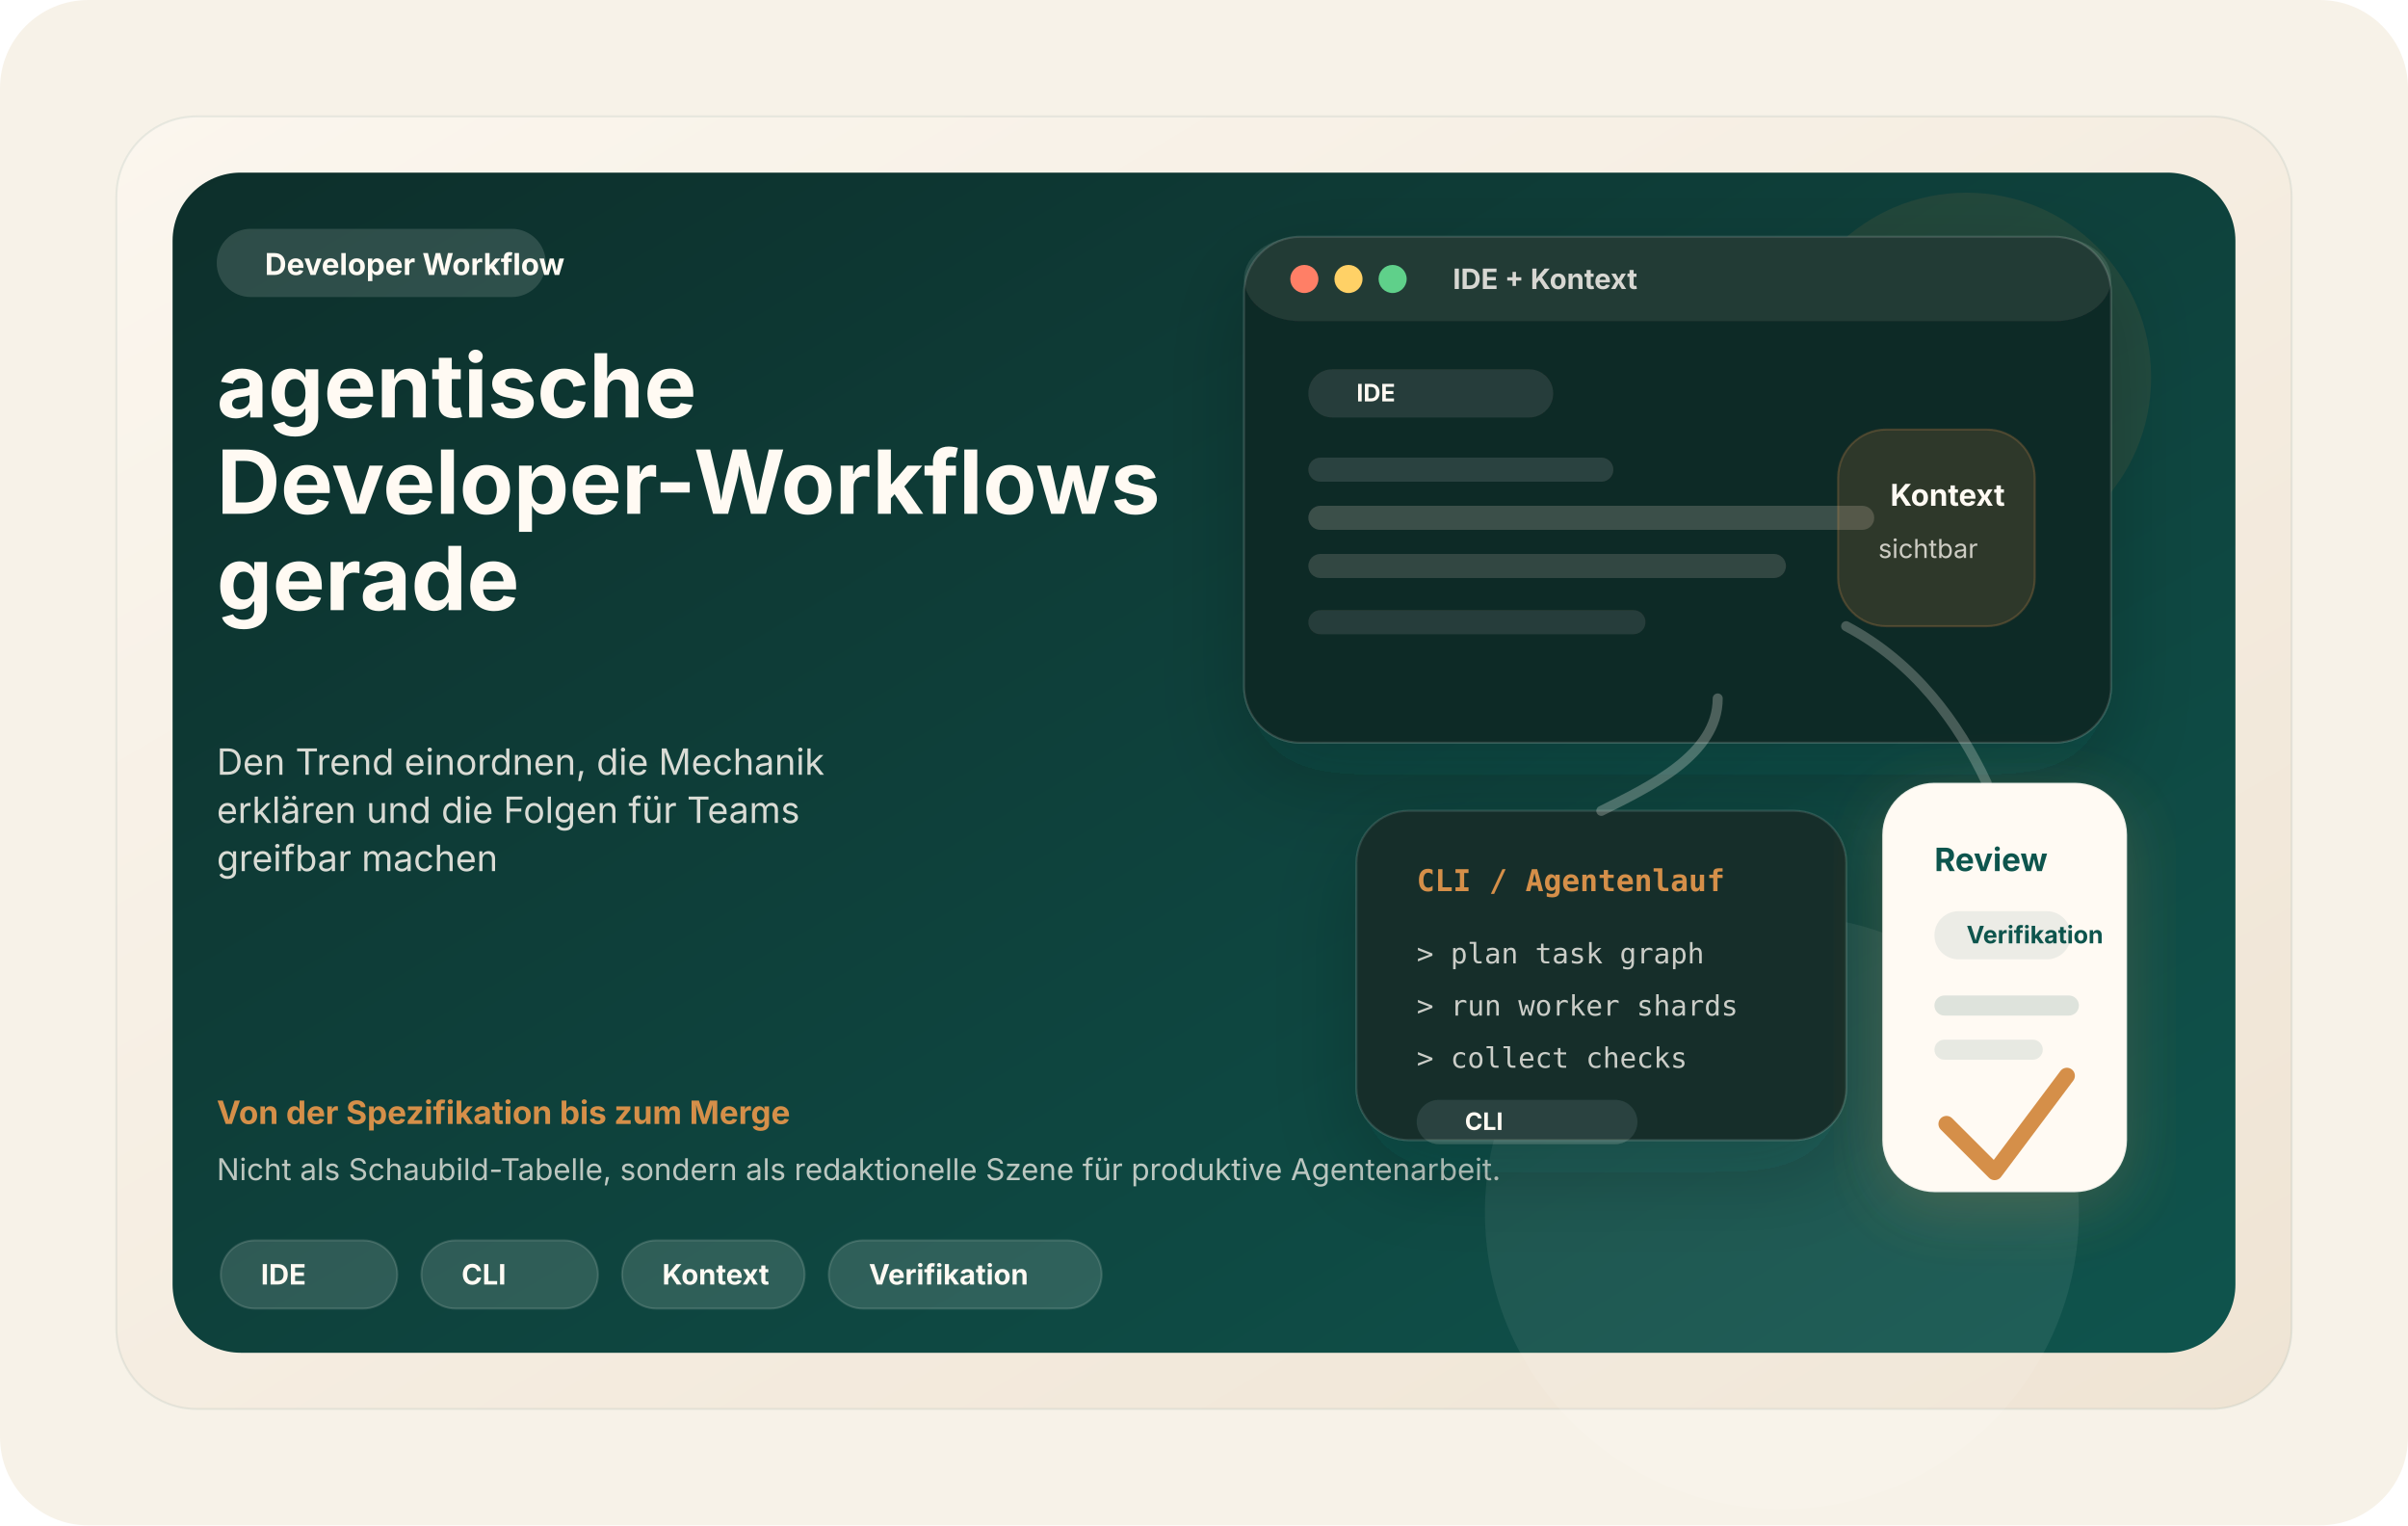
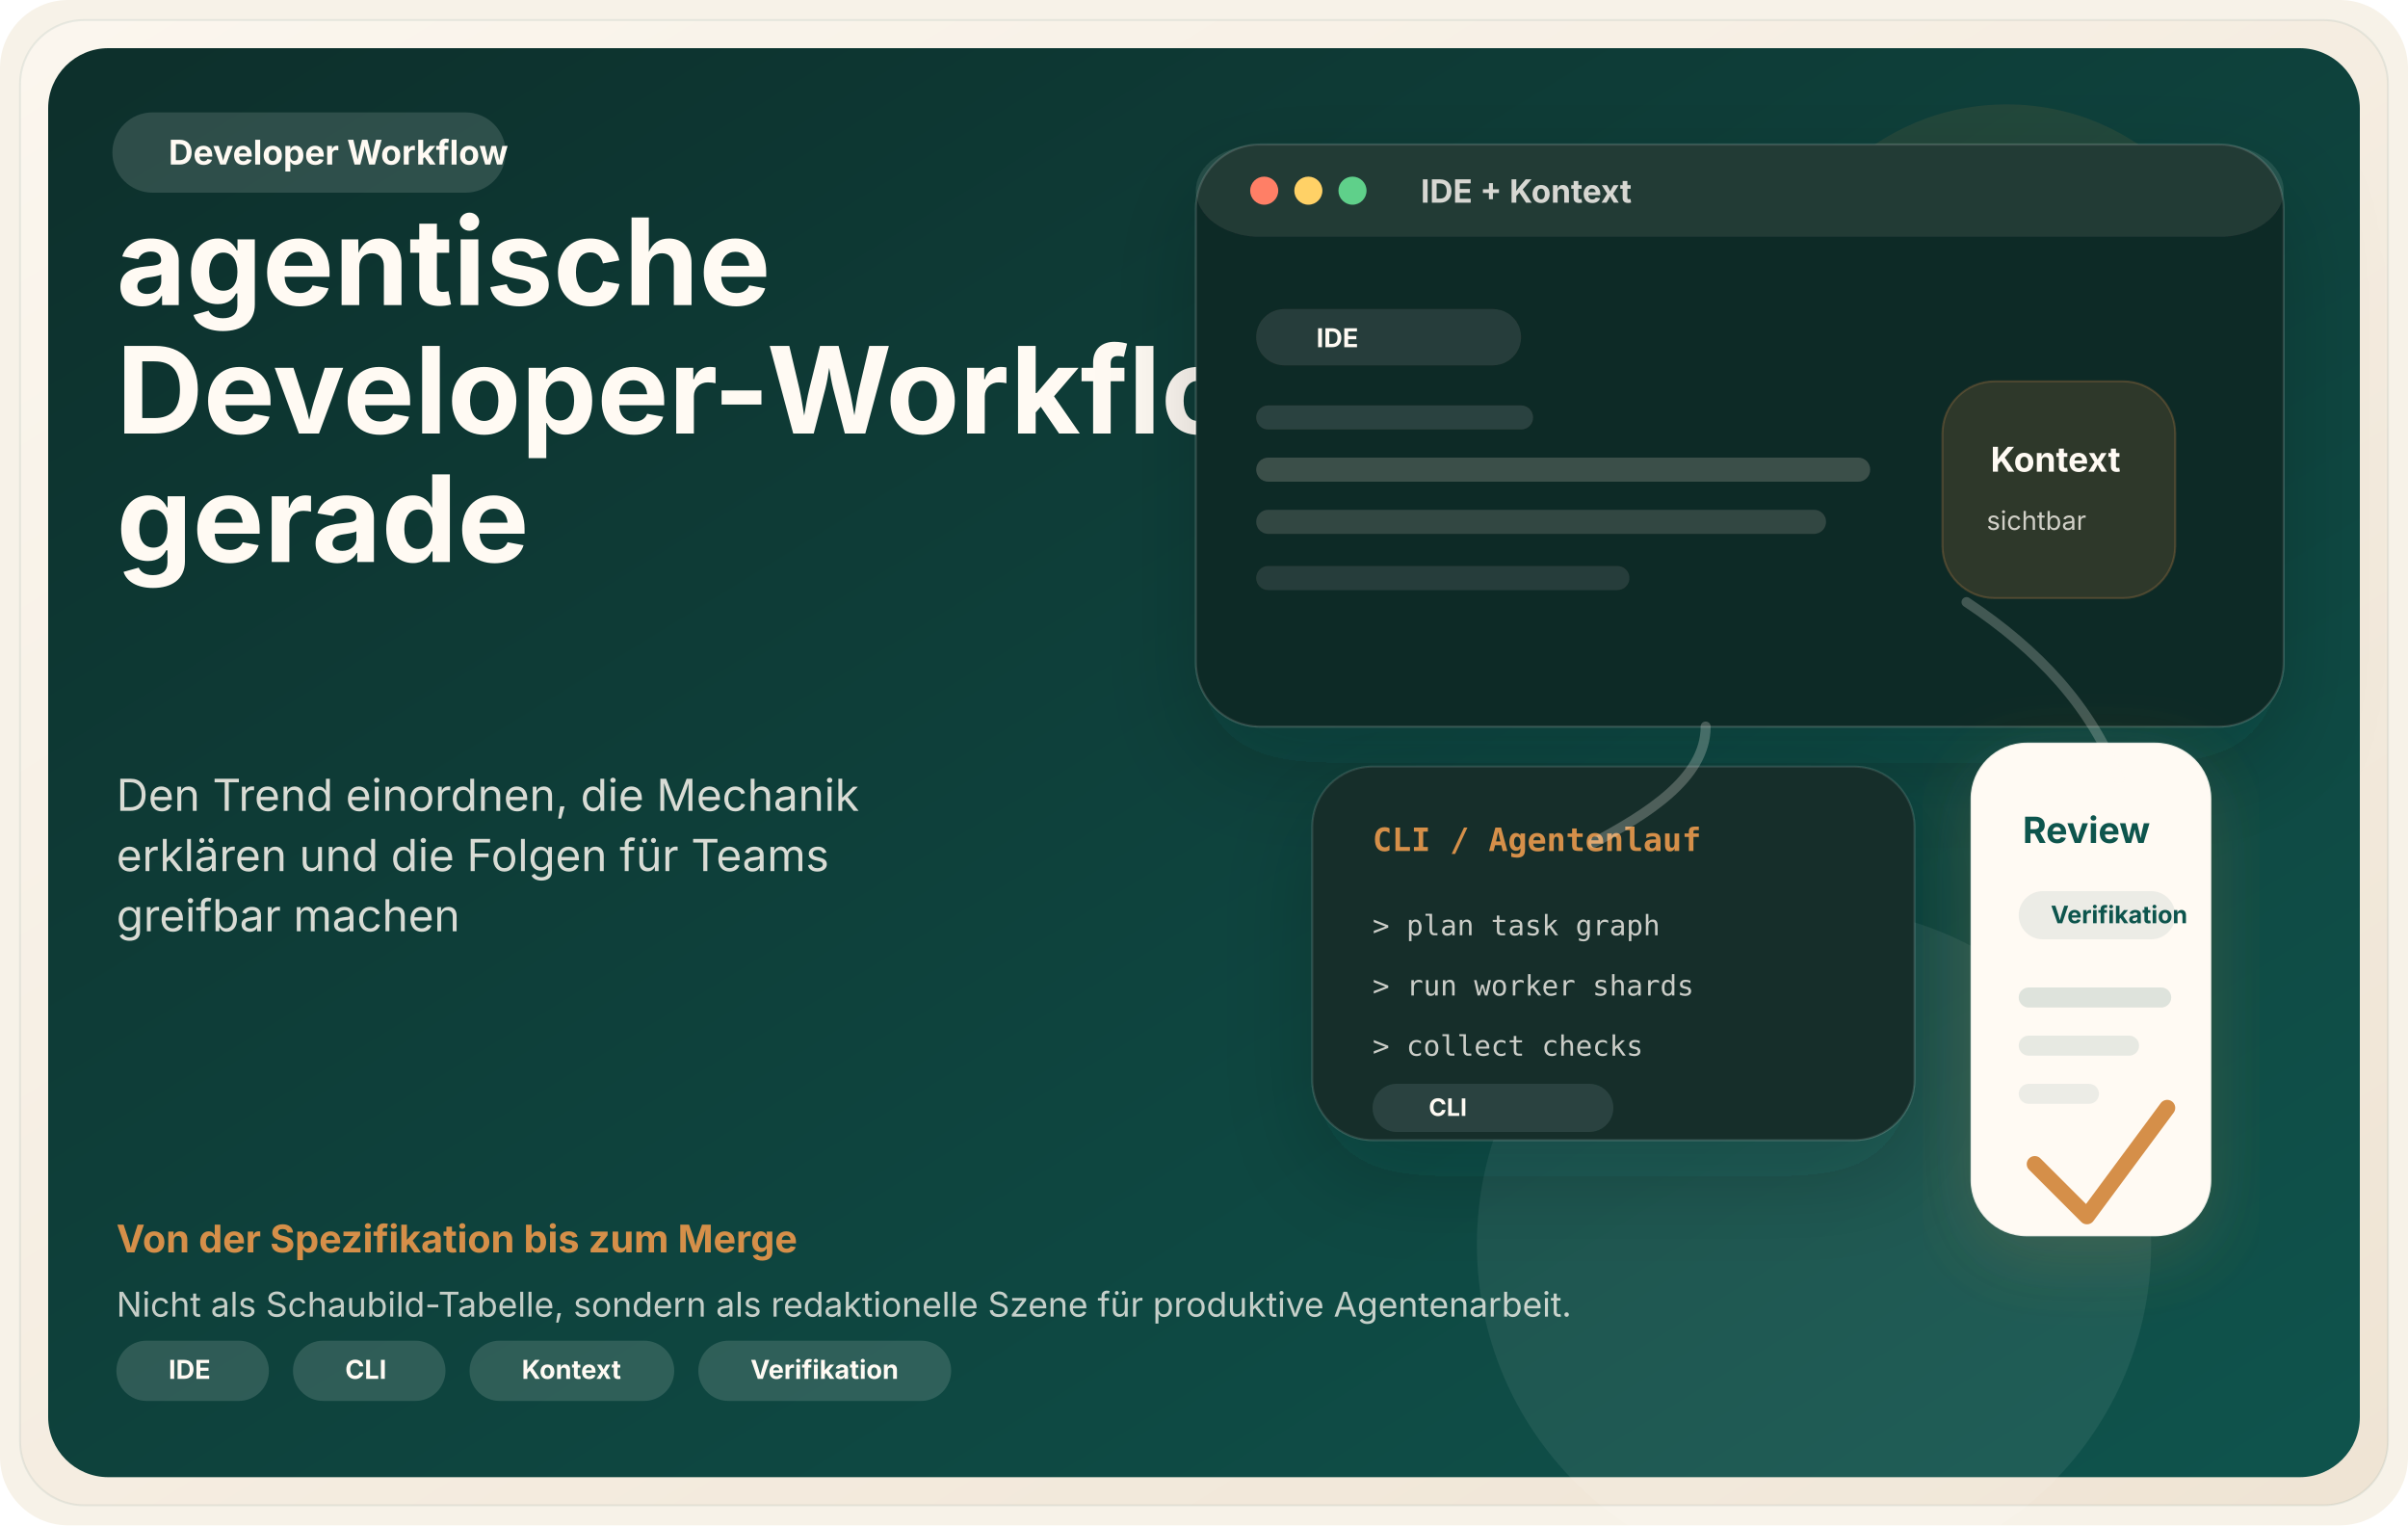
<svg xmlns="http://www.w3.org/2000/svg" viewBox="0 0 1200 760" text-rendering="geometricPrecision" shape-rendering="geometricPrecision">
  <defs>
    <linearGradient id="workflowCoverBg" x1="0" y1="0" x2="1" y2="1">
      <stop offset="0%" stop-color="#0d2f2b" />
      <stop offset="100%" stop-color="#0f544d" />
    </linearGradient>
    <linearGradient id="workflowCanvas" x1="0" y1="0" x2="1" y2="1">
      <stop offset="0%" stop-color="#fbf6ee" />
      <stop offset="100%" stop-color="#efe4d4" />
    </linearGradient>
-     <linearGradient id="workflowPanel" x1="0" y1="0" x2="1" y2="1">
-       <stop offset="0%" stop-color="rgba(255,250,243,0.16)" />
-       <stop offset="100%" stop-color="rgba(255,250,243,0.05)" />
-     </linearGradient>
    <filter id="workflowShadow" x="-20%" y="-20%" width="140%" height="160%">
-       <feDropShadow dx="0" dy="16" stdDeviation="22" flood-color="#0a221f" flood-opacity="0.22" />
+       <feDropShadow dx="0" dy="18" stdDeviation="24" flood-color="#0a221f" flood-opacity="0.20" />
    </filter>
    <filter id="softGlow" x="-20%" y="-20%" width="140%" height="160%">
-       <feDropShadow dx="0" dy="8" stdDeviation="16" flood-color="#d58f49" flood-opacity="0.22" />
+       <feDropShadow dx="0" dy="10" stdDeviation="18" flood-color="#d58f49" flood-opacity="0.18" />
    </filter>
  </defs>
-   <rect width="1200" height="760" rx="44" fill="#f7f2e8" />
-   <rect x="58" y="58" width="1084" height="644" rx="40" fill="url(#workflowCanvas)" stroke="rgba(15,84,77,0.08)" />
-   <rect x="86" y="86" width="1028" height="588" rx="34" fill="url(#workflowCoverBg)" />
-   <circle cx="980" cy="188" r="92" fill="rgba(213,143,73,0.10)" />
-   <circle cx="888" cy="604" r="148" fill="rgba(255,250,243,0.07)" />
-   <rect x="108" y="114" width="164" height="34" rx="17" fill="rgba(255,250,243,0.14)" />
-   <text x="132" y="137" font-family="Inter, Arial, Helvetica, sans-serif" font-size="15" font-weight="700" fill="#fffaf3">Developer Workflow</text>
-   <text x="108" y="208" font-family="Inter, Arial, Helvetica, sans-serif" font-size="44" font-weight="700" fill="#fffaf3">
-     <tspan x="108" dy="0">agentische</tspan>
-     <tspan x="108" dy="48">Developer-Workflows</tspan>
-     <tspan x="108" dy="48">gerade</tspan>
+   <rect width="1200" height="760" rx="34" fill="#f7f2e8" />
+   <rect x="10" y="10" width="1180" height="740" rx="32" fill="url(#workflowCanvas)" stroke="rgba(15,84,77,0.08)" />
+   <rect x="24" y="24" width="1152" height="712" rx="30" fill="url(#workflowCoverBg)" />
+   <circle cx="1000" cy="170" r="118" fill="rgba(213,143,73,0.10)" />
+   <circle cx="904" cy="620" r="168" fill="rgba(255,250,243,0.07)" />
+   <rect x="56" y="56" width="196" height="40" rx="20" fill="rgba(255,250,243,0.14)" />
+   <text x="84" y="82" font-family="Inter, Arial, Helvetica, sans-serif" font-size="17" font-weight="700" fill="#fffaf3">Developer Workflow</text>
+   <text x="58" y="152" font-family="Inter, Arial, Helvetica, sans-serif" font-size="60" font-weight="700" fill="#fffaf3">
+     <tspan x="58" dy="0">agentische</tspan>
+     <tspan x="58" dy="64">Developer-Workflows</tspan>
+     <tspan x="58" dy="64">gerade</tspan>
  </text>
-   <text x="108" y="386" font-family="Inter, Arial, Helvetica, sans-serif" font-size="18" font-weight="400" fill="rgba(255,250,243,0.84)">
-     <tspan x="108" dy="0">Den Trend einordnen, die Mechanik</tspan>
-     <tspan x="108" dy="24">erklären und die Folgen für Teams</tspan>
-     <tspan x="108" dy="24">greifbar machen</tspan>
+   <text x="58" y="404" font-family="Inter, Arial, Helvetica, sans-serif" font-size="22" font-weight="400" fill="rgba(255,250,243,0.84)">
+     <tspan x="58" dy="0">Den Trend einordnen, die Mechanik</tspan>
+     <tspan x="58" dy="30">erklären und die Folgen für Teams</tspan>
+     <tspan x="58" dy="30">greifbar machen</tspan>
  </text>
-   <text x="108" y="560" font-family="Inter, Arial, Helvetica, sans-serif" font-size="16" font-weight="700" fill="#d58f49">Von der Spezifikation bis zum Merge</text>
-   <text x="108" y="588" font-family="Inter, Arial, Helvetica, sans-serif" font-size="15" fill="rgba(255,250,243,0.72)">Nicht als Schaubild-Tabelle, sondern als redaktionelle Szene für produktive Agentenarbeit.</text>
-   <rect x="110" y="618" width="88" height="34" rx="17" fill="rgba(255,250,243,0.14)" stroke="rgba(255,250,243,0.14)" />
-   <text x="130" y="640" font-family="Inter, Arial, Helvetica, sans-serif" font-size="14" font-weight="700" fill="#fffaf3">IDE</text>
-   <rect x="210" y="618" width="88" height="34" rx="17" fill="rgba(255,250,243,0.14)" stroke="rgba(255,250,243,0.14)" />
-   <text x="230" y="640" font-family="Inter, Arial, Helvetica, sans-serif" font-size="14" font-weight="700" fill="#fffaf3">CLI</text>
-   <rect x="310" y="618" width="91" height="34" rx="17" fill="rgba(255,250,243,0.14)" stroke="rgba(255,250,243,0.14)" />
-   <text x="330" y="640" font-family="Inter, Arial, Helvetica, sans-serif" font-size="14" font-weight="700" fill="#fffaf3">Kontext</text>
-   <rect x="413" y="618" width="136" height="34" rx="17" fill="rgba(255,250,243,0.14)" stroke="rgba(255,250,243,0.14)" />
-   <text x="433" y="640" font-family="Inter, Arial, Helvetica, sans-serif" font-size="14" font-weight="700" fill="#fffaf3">Verifikation</text>
+   <text x="58" y="624" font-family="Inter, Arial, Helvetica, sans-serif" font-size="19" font-weight="700" fill="#d58f49">Von der Spezifikation bis zum Merge</text>
+   <text x="58" y="656" font-family="Inter, Arial, Helvetica, sans-serif" font-size="17" fill="rgba(255,250,243,0.76)">Nicht als Schaubild-Tabelle, sondern als redaktionelle Szene für produktive Agentenarbeit.</text>
  <g filter="url(#workflowShadow)">
-     <rect x="620" y="118" width="432" height="252" rx="28" fill="#102926" stroke="rgba(255,250,243,0.14)" />
-     <rect x="620" y="118" width="432" height="42" rx="28" fill="rgba(255,250,243,0.08)" />
-     <circle cx="650" cy="139" r="7" fill="#ff7f66" />
-     <circle cx="672" cy="139" r="7" fill="#ffd166" />
-     <circle cx="694" cy="139" r="7" fill="#5fd08a" />
-     <text x="724" y="144" font-family="Inter, Arial, Helvetica, sans-serif" font-size="14" font-weight="700" fill="rgba(255,250,243,0.82)">IDE + Kontext</text>
-     <rect x="652" y="184" width="122" height="24" rx="12" fill="rgba(255,250,243,0.10)" />
-     <text x="676" y="200" font-family="Inter, Arial, Helvetica, sans-serif" font-size="12" font-weight="700" fill="#fffaf3">IDE</text>
-     <rect x="652" y="228" width="152" height="12" rx="6" fill="rgba(255,250,243,0.12)" />
-     <rect x="652" y="252" width="282" height="12" rx="6" fill="rgba(255,250,243,0.18)" />
-     <rect x="652" y="276" width="238" height="12" rx="6" fill="rgba(255,250,243,0.14)" />
-     <rect x="652" y="304" width="168" height="12" rx="6" fill="rgba(255,250,243,0.10)" />
-     <rect x="916" y="214" width="98" height="98" rx="24" fill="rgba(213,143,73,0.16)" stroke="rgba(213,143,73,0.24)" />
-     <text x="942" y="252" font-family="Inter, Arial, Helvetica, sans-serif" font-size="15" font-weight="700" fill="#fffaf3">Kontext</text>
-     <text x="936" y="278" font-family="Inter, Arial, Helvetica, sans-serif" font-size="13" fill="rgba(255,250,243,0.76)">sichtbar</text>
+     <rect x="596" y="72" width="542" height="290" rx="32" fill="#102926" stroke="rgba(255,250,243,0.14)" />
+     <rect x="596" y="72" width="542" height="46" rx="32" fill="rgba(255,250,243,0.08)" />
+     <circle cx="630" cy="95" r="7" fill="#ff7f66" />
+     <circle cx="652" cy="95" r="7" fill="#ffd166" />
+     <circle cx="674" cy="95" r="7" fill="#5fd08a" />
+     <text x="708" y="101" font-family="Inter, Arial, Helvetica, sans-serif" font-size="16" font-weight="700" fill="rgba(255,250,243,0.82)">IDE + Kontext</text>
+     <rect x="626" y="154" width="132" height="28" rx="14" fill="rgba(255,250,243,0.10)" />
+     <text x="656" y="173" font-family="Inter, Arial, Helvetica, sans-serif" font-size="13" font-weight="700" fill="#fffaf3">IDE</text>
+     <rect x="626" y="202" width="138" height="12" rx="6" fill="rgba(255,250,243,0.12)" />
+     <rect x="626" y="228" width="306" height="12" rx="6" fill="rgba(255,250,243,0.18)" />
+     <rect x="626" y="254" width="284" height="12" rx="6" fill="rgba(255,250,243,0.14)" />
+     <rect x="626" y="282" width="186" height="12" rx="6" fill="rgba(255,250,243,0.10)" />
+     <rect x="968" y="190" width="116" height="108" rx="26" fill="rgba(213,143,73,0.16)" stroke="rgba(213,143,73,0.24)" />
+     <text x="992" y="235" font-family="Inter, Arial, Helvetica, sans-serif" font-size="17" font-weight="700" fill="#fffaf3">Kontext</text>
+     <text x="990" y="264" font-family="Inter, Arial, Helvetica, sans-serif" font-size="13" fill="rgba(255,250,243,0.78)">sichtbar</text>
  </g>
  <g filter="url(#workflowShadow)">
-     <rect x="676" y="404" width="244" height="164" rx="26" fill="#142e2b" stroke="rgba(255,250,243,0.12)" />
-     <text x="706" y="444" font-family="JetBrains Mono, Consolas, monospace" font-size="15" font-weight="700" fill="#d58f49">CLI / Agentenlauf</text>
-     <text x="706" y="480" font-family="JetBrains Mono, Consolas, monospace" font-size="14" fill="rgba(255,250,243,0.78)">&gt; plan task graph</text>
-     <text x="706" y="506" font-family="JetBrains Mono, Consolas, monospace" font-size="14" fill="rgba(255,250,243,0.78)">&gt; run worker shards</text>
-     <text x="706" y="532" font-family="JetBrains Mono, Consolas, monospace" font-size="14" fill="rgba(255,250,243,0.78)">&gt; collect checks</text>
-     <rect x="706" y="548" width="110" height="22" rx="11" fill="rgba(255,250,243,0.10)" />
-     <text x="730" y="563" font-family="Inter, Arial, Helvetica, sans-serif" font-size="12" font-weight="700" fill="#fffaf3">CLI</text>
+     <rect x="654" y="382" width="300" height="186" rx="30" fill="#142e2b" stroke="rgba(255,250,243,0.12)" />
+     <text x="684" y="424" font-family="JetBrains Mono, Consolas, monospace" font-size="16" font-weight="700" fill="#d58f49">CLI / Agentenlauf</text>
+     <text x="684" y="466" font-family="JetBrains Mono, Consolas, monospace" font-size="14" fill="rgba(255,250,243,0.78)">&gt; plan task graph</text>
+     <text x="684" y="496" font-family="JetBrains Mono, Consolas, monospace" font-size="14" fill="rgba(255,250,243,0.78)">&gt; run worker shards</text>
+     <text x="684" y="526" font-family="JetBrains Mono, Consolas, monospace" font-size="14" fill="rgba(255,250,243,0.78)">&gt; collect checks</text>
+     <rect x="684" y="540" width="120" height="24" rx="12" fill="rgba(255,250,243,0.10)" />
+     <text x="712" y="556" font-family="Inter, Arial, Helvetica, sans-serif" font-size="12" font-weight="700" fill="#fffaf3">CLI</text>
  </g>
  <g filter="url(#softGlow)">
-     <rect x="938" y="390" width="122" height="204" rx="26" fill="#fffaf3" stroke="rgba(15,84,77,0.10)" />
-     <text x="964" y="434" font-family="Inter, Arial, Helvetica, sans-serif" font-size="16" font-weight="700" fill="#0f544d">Review</text>
-     <rect x="964" y="454" width="68" height="24" rx="12" fill="rgba(15,84,77,0.08)" />
-     <text x="980" y="470" font-family="Inter, Arial, Helvetica, sans-serif" font-size="12" font-weight="700" fill="#0f544d">Verifikation</text>
-     <rect x="964" y="496" width="72" height="10" rx="5" fill="rgba(15,84,77,0.14)" />
-     <rect x="964" y="518" width="54" height="10" rx="5" fill="rgba(15,84,77,0.10)" />
-     <path d="M970 560 L994 584 L1030 536" stroke="#d58f49" stroke-width="8" stroke-linecap="round" stroke-linejoin="round" fill="none" />
+     <rect x="982" y="370" width="120" height="246" rx="28" fill="#fffaf3" stroke="rgba(15,84,77,0.10)" />
+     <text x="1008" y="420" font-family="Inter, Arial, Helvetica, sans-serif" font-size="18" font-weight="700" fill="#0f544d">Review</text>
+     <rect x="1006" y="444" width="78" height="24" rx="12" fill="rgba(15,84,77,0.08)" />
+     <text x="1022" y="460" font-family="Inter, Arial, Helvetica, sans-serif" font-size="12" font-weight="700" fill="#0f544d">Verifikation</text>
+     <rect x="1006" y="492" width="76" height="10" rx="5" fill="rgba(15,84,77,0.14)" />
+     <rect x="1006" y="516" width="60" height="10" rx="5" fill="rgba(15,84,77,0.10)" />
+     <rect x="1006" y="540" width="40" height="10" rx="5" fill="rgba(15,84,77,0.08)" />
+     <path d="M1014 580 L1040 606 L1080 552" stroke="#d58f49" stroke-width="8" stroke-linecap="round" stroke-linejoin="round" fill="none" />
  </g>
-   <path d="M856 348 C856 376 822 392 798 404" stroke="rgba(255,250,243,0.26)" stroke-width="5" fill="none" stroke-linecap="round" />
-   <path d="M920 312 C954 330 976 360 990 390" stroke="rgba(255,250,243,0.24)" stroke-width="5" fill="none" stroke-linecap="round" />
+   <path d="M850 362 C850 388 820 406 794 420" stroke="rgba(255,250,243,0.24)" stroke-width="5" fill="none" stroke-linecap="round" />
+   <path d="M980 300 C1016 324 1042 352 1056 388" stroke="rgba(255,250,243,0.22)" stroke-width="5" fill="none" stroke-linecap="round" />
+   <rect x="58" y="668" width="76" height="30" rx="15" fill="rgba(255,250,243,0.14)" />
+   <text x="84" y="687" font-family="Inter, Arial, Helvetica, sans-serif" font-size="13" font-weight="700" fill="#fffaf3">IDE</text>
+   <rect x="146" y="668" width="76" height="30" rx="15" fill="rgba(255,250,243,0.14)" />
+   <text x="172" y="687" font-family="Inter, Arial, Helvetica, sans-serif" font-size="13" font-weight="700" fill="#fffaf3">CLI</text>
+   <rect x="234" y="668" width="102" height="30" rx="15" fill="rgba(255,250,243,0.14)" />
+   <text x="260" y="687" font-family="Inter, Arial, Helvetica, sans-serif" font-size="13" font-weight="700" fill="#fffaf3">Kontext</text>
+   <rect x="348" y="668" width="126" height="30" rx="15" fill="rgba(255,250,243,0.14)" />
+   <text x="374" y="687" font-family="Inter, Arial, Helvetica, sans-serif" font-size="13" font-weight="700" fill="#fffaf3">Verifikation</text>
</svg>
